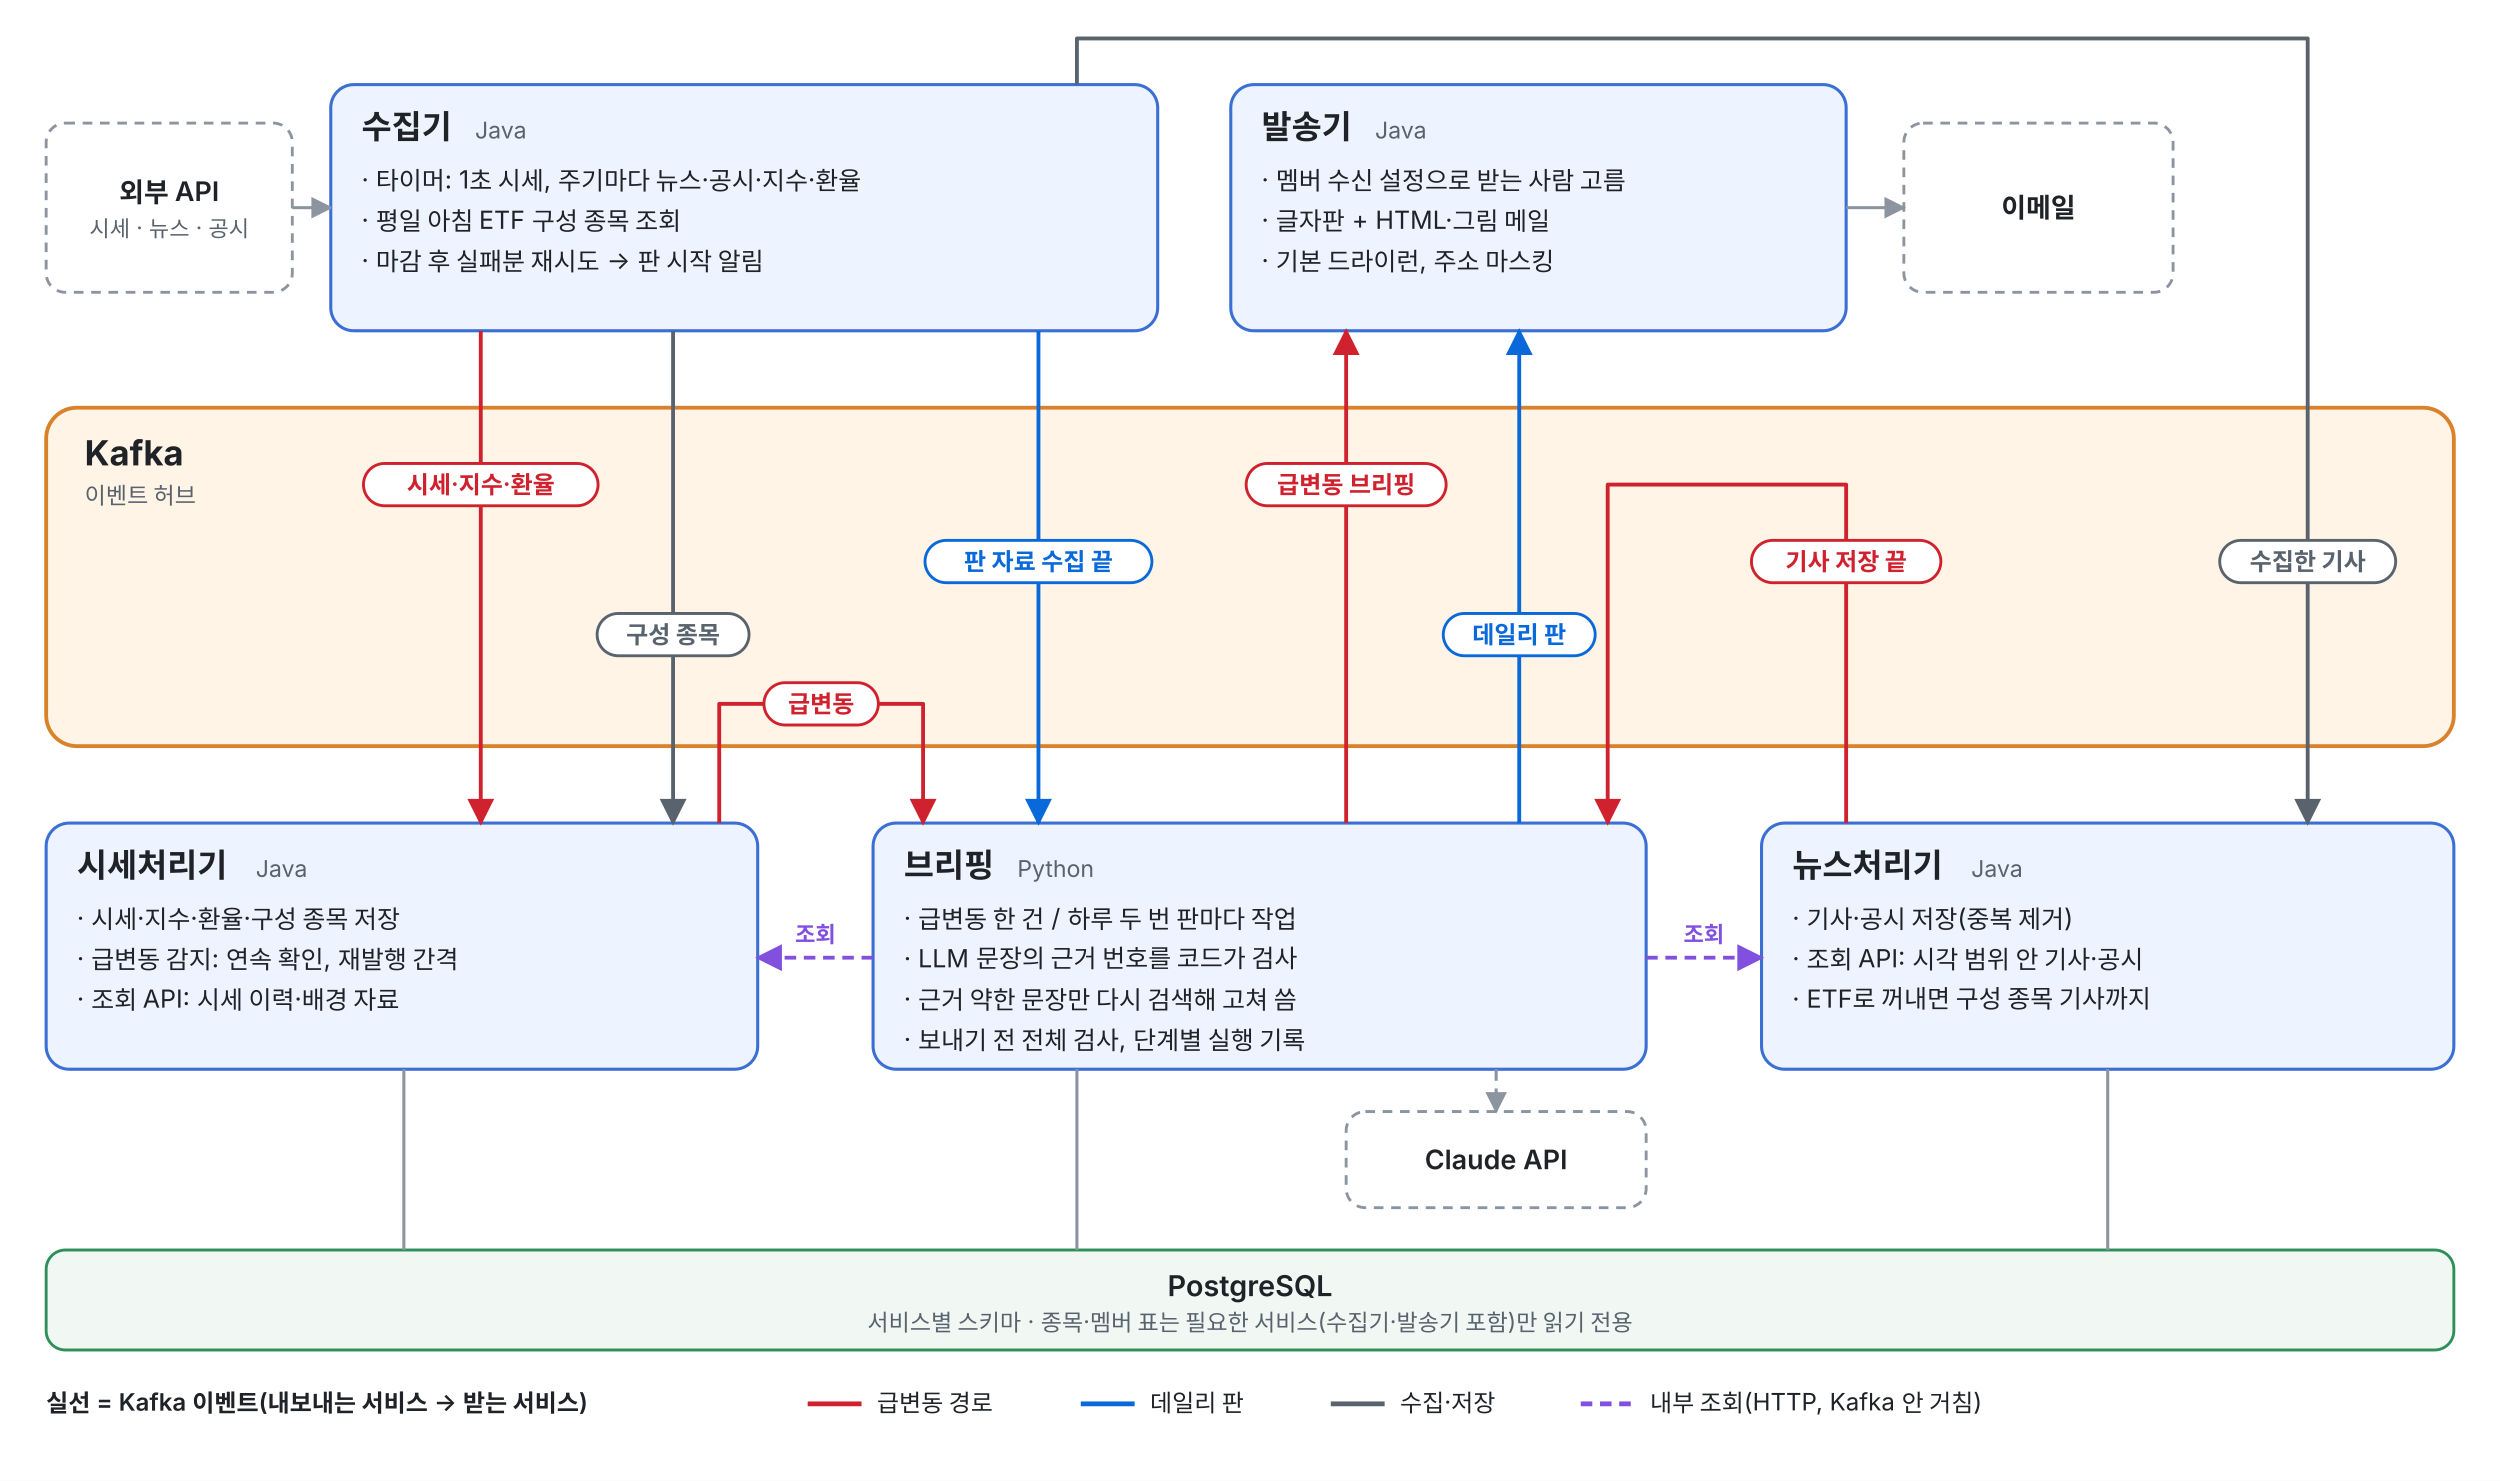
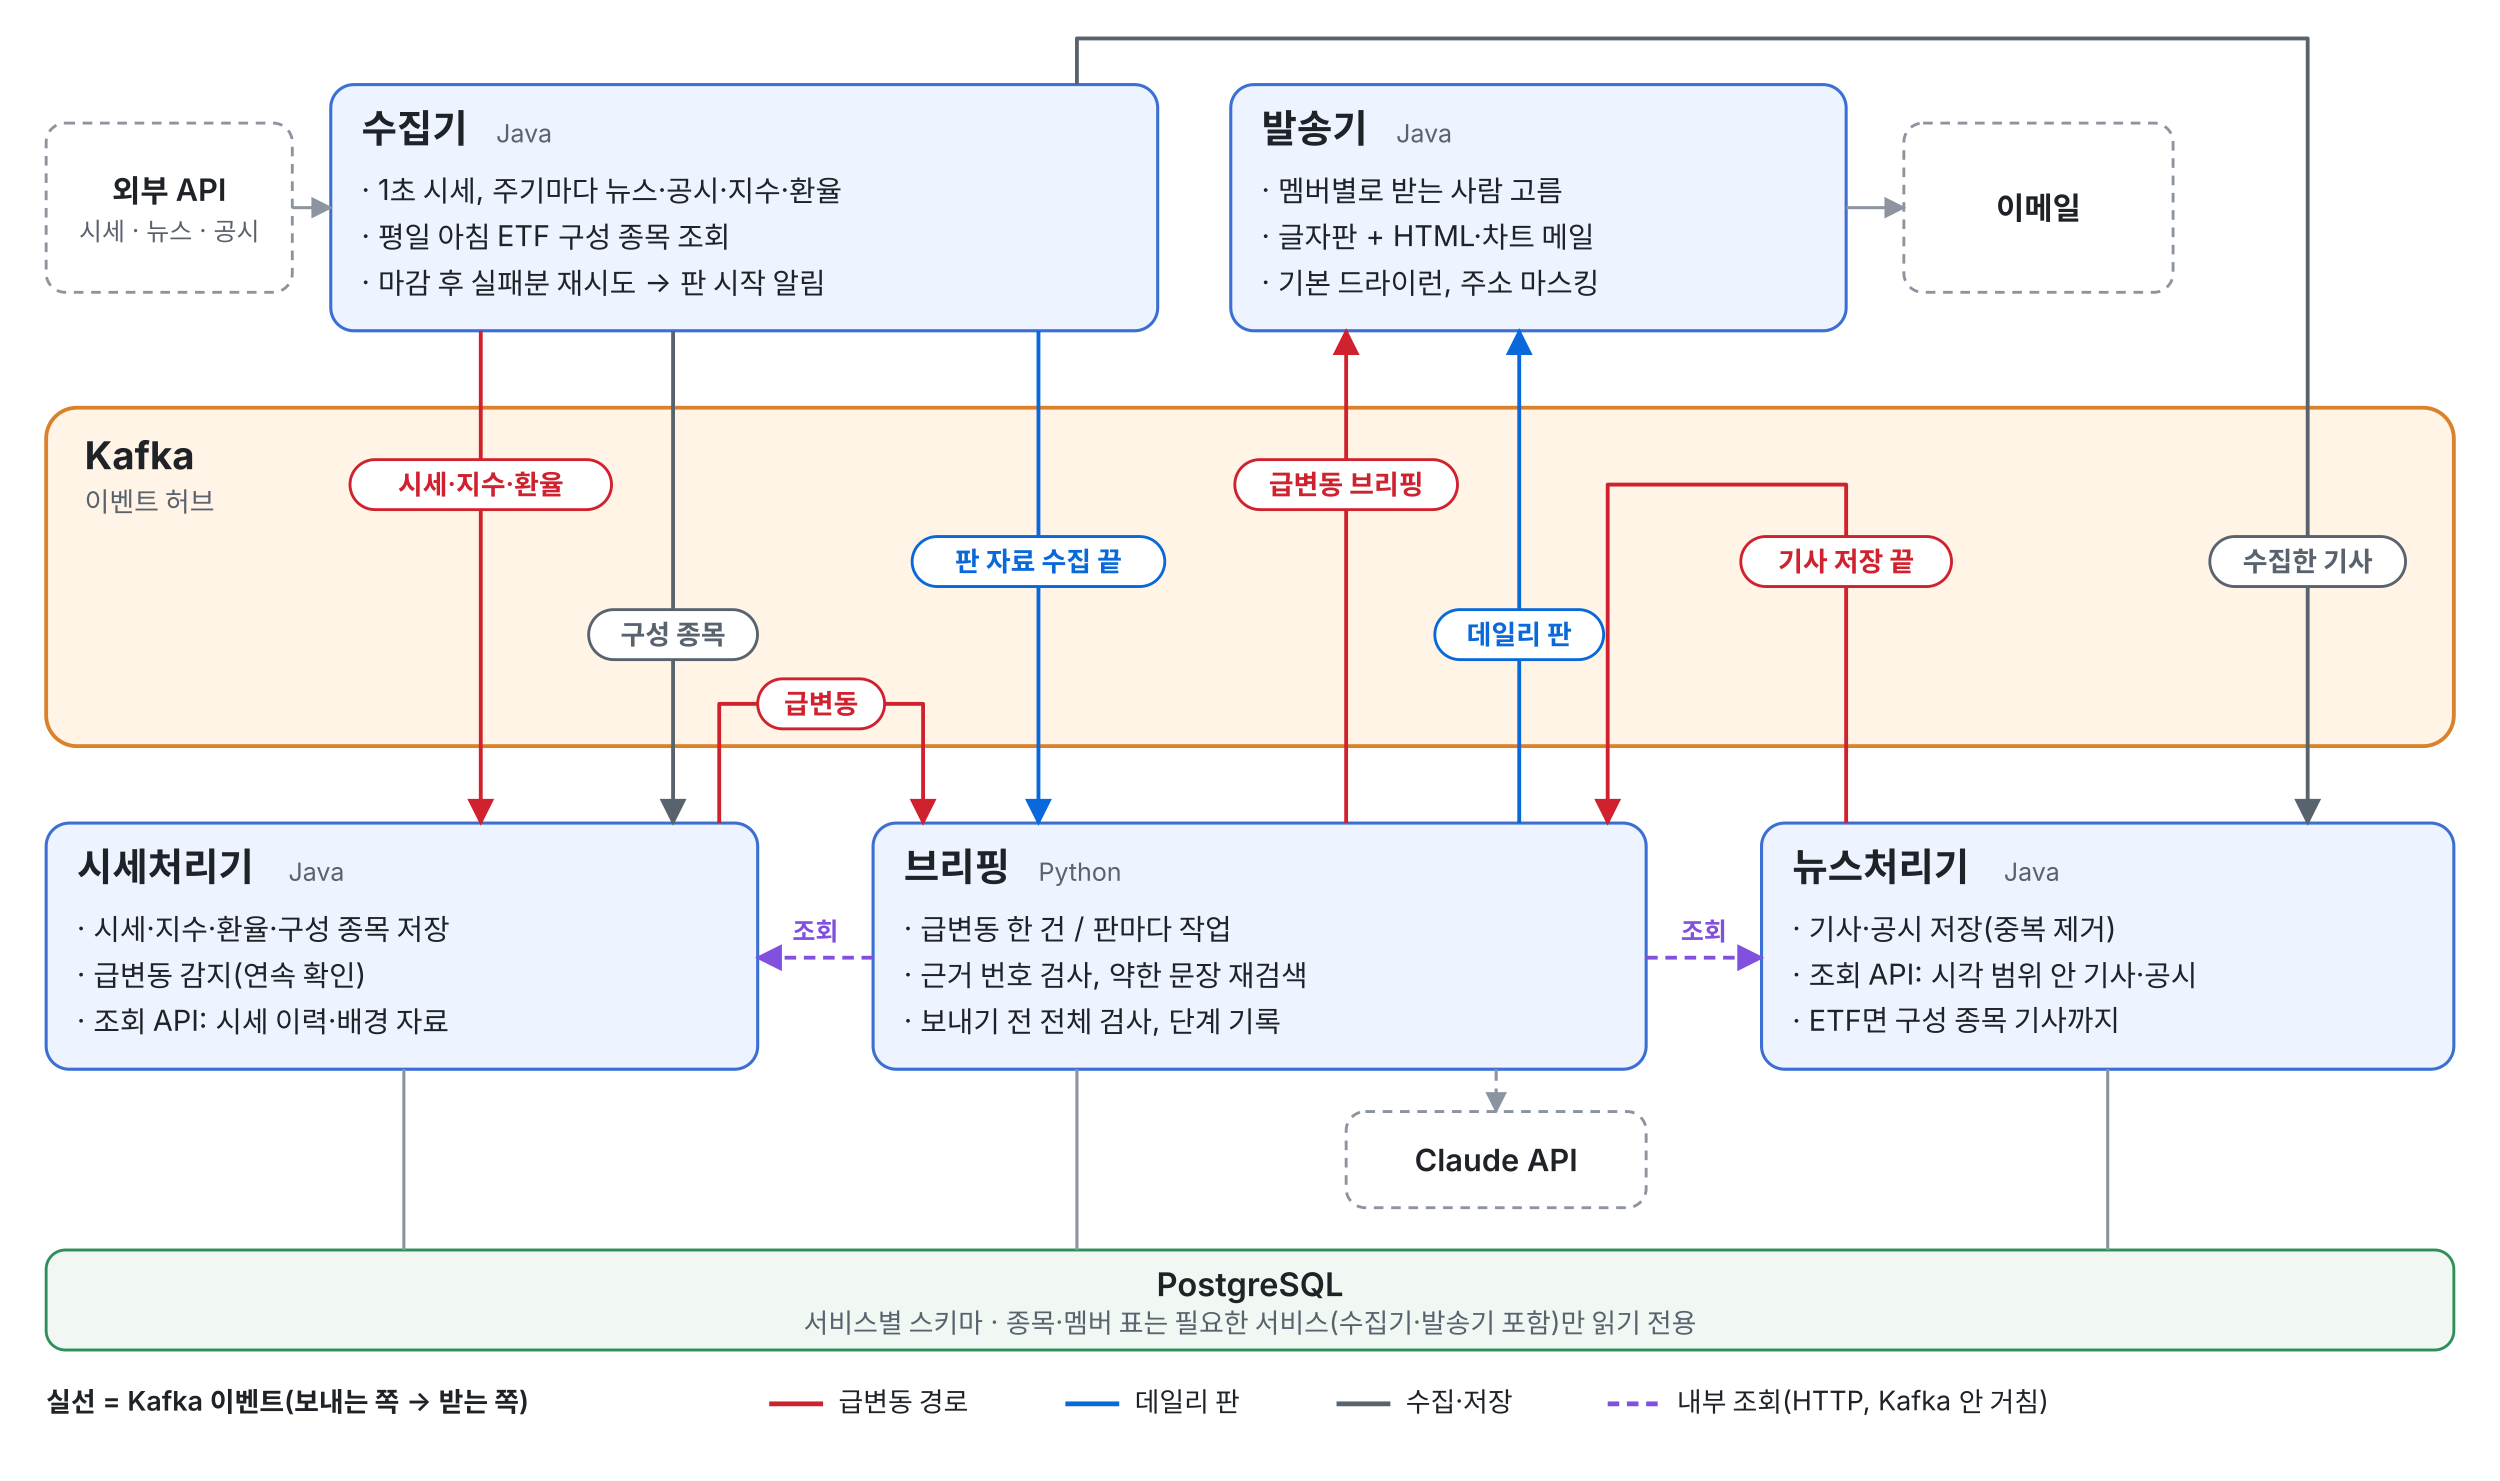
<svg xmlns="http://www.w3.org/2000/svg" viewBox="0 0 1300 770" width="1300" height="770" font-family="-apple-system, 'Segoe UI', 'Apple SD Gothic Neo', 'Noto Sans KR', sans-serif">
  <rect width="1300" height="770" fill="#ffffff" />
  <defs>
    <marker id="mr" viewBox="0 0 10 10" refX="9" refY="5" markerWidth="7" markerHeight="7" orient="auto-start-reverse">
      <path d="M0,0 L10,5 L0,10 z" fill="#cf222e" />
    </marker>
    <marker id="mb" viewBox="0 0 10 10" refX="9" refY="5" markerWidth="7" markerHeight="7" orient="auto-start-reverse">
      <path d="M0,0 L10,5 L0,10 z" fill="#0969da" />
    </marker>
    <marker id="mg" viewBox="0 0 10 10" refX="9" refY="5" markerWidth="7" markerHeight="7" orient="auto-start-reverse">
      <path d="M0,0 L10,5 L0,10 z" fill="#59636e" />
    </marker>
    <marker id="mp" viewBox="0 0 10 10" refX="9" refY="5" markerWidth="7" markerHeight="7" orient="auto-start-reverse">
      <path d="M0,0 L10,5 L0,10 z" fill="#8250df" />
    </marker>
    <marker id="ml" viewBox="0 0 10 10" refX="9" refY="5" markerWidth="7" markerHeight="7" orient="auto-start-reverse">
      <path d="M0,0 L10,5 L0,10 z" fill="#8c959f" />
    </marker>
  </defs>
  <rect x="172" y="44" width="430" height="128" rx="12" fill="#eef4ff" stroke="#3b6fd4" stroke-width="1.6" />
-   <text x="188" y="72" text-anchor="start" font-size="17" font-weight="700" fill="#1f2328">수집기</text>
-   <text x="247" y="72" text-anchor="start" font-size="12" font-weight="400" fill="#59636e">Java</text>
-   <text x="188" y="98" text-anchor="start" font-size="13" font-weight="400" fill="#1f2328">· 타이머: 1초 시세, 주기마다 뉴스·공시·지수·환율</text>
-   <text x="188" y="119" text-anchor="start" font-size="13" font-weight="400" fill="#1f2328">· 평일 아침 ETF 구성 종목 조회</text>
-   <text x="188" y="140" text-anchor="start" font-size="13" font-weight="400" fill="#1f2328">· 마감 후 실패분 재시도 → 판 시작 알림</text>
+   <text x="188" y="74" text-anchor="start" font-size="20" font-weight="700" fill="#1f2328">수집기</text>
+   <text x="258" y="74" text-anchor="start" font-size="13" font-weight="400" fill="#59636e">Java</text>
+   <text x="188" y="104" text-anchor="start" font-size="15" font-weight="400" fill="#1f2328">· 1초 시세, 주기마다 뉴스·공시·지수·환율</text>
+   <text x="188" y="128" text-anchor="start" font-size="15" font-weight="400" fill="#1f2328">· 평일 아침 ETF 구성 종목 조회</text>
+   <text x="188" y="152" text-anchor="start" font-size="15" font-weight="400" fill="#1f2328">· 마감 후 실패분 재시도 → 판 시작 알림</text>
  <rect x="640" y="44" width="320" height="128" rx="12" fill="#eef4ff" stroke="#3b6fd4" stroke-width="1.6" />
-   <text x="656" y="72" text-anchor="start" font-size="17" font-weight="700" fill="#1f2328">발송기</text>
-   <text x="715" y="72" text-anchor="start" font-size="12" font-weight="400" fill="#59636e">Java</text>
-   <text x="656" y="98" text-anchor="start" font-size="13" font-weight="400" fill="#1f2328">· 멤버 수신 설정으로 받는 사람 고름</text>
-   <text x="656" y="119" text-anchor="start" font-size="13" font-weight="400" fill="#1f2328">· 글자판 + HTML·그림 메일</text>
-   <text x="656" y="140" text-anchor="start" font-size="13" font-weight="400" fill="#1f2328">· 기본 드라이런, 주소 마스킹</text>
+   <text x="656" y="74" text-anchor="start" font-size="20" font-weight="700" fill="#1f2328">발송기</text>
+   <text x="726" y="74" text-anchor="start" font-size="13" font-weight="400" fill="#59636e">Java</text>
+   <text x="656" y="104" text-anchor="start" font-size="15" font-weight="400" fill="#1f2328">· 멤버별로 받는 사람 고름</text>
+   <text x="656" y="128" text-anchor="start" font-size="15" font-weight="400" fill="#1f2328">· 글자판 + HTML·차트 메일</text>
+   <text x="656" y="152" text-anchor="start" font-size="15" font-weight="400" fill="#1f2328">· 기본 드라이런, 주소 마스킹</text>
  <rect x="24" y="428" width="370" height="128" rx="12" fill="#eef4ff" stroke="#3b6fd4" stroke-width="1.6" />
-   <text x="40" y="456" text-anchor="start" font-size="17" font-weight="700" fill="#1f2328">시세처리기</text>
-   <text x="133" y="456" text-anchor="start" font-size="12" font-weight="400" fill="#59636e">Java</text>
-   <text x="40" y="482" text-anchor="start" font-size="13" font-weight="400" fill="#1f2328">· 시세·지수·환율·구성 종목 저장</text>
-   <text x="40" y="503" text-anchor="start" font-size="13" font-weight="400" fill="#1f2328">· 급변동 감지: 연속 확인, 재발행 간격</text>
-   <text x="40" y="524" text-anchor="start" font-size="13" font-weight="400" fill="#1f2328">· 조회 API: 시세 이력·배경 자료</text>
+   <text x="40" y="458" text-anchor="start" font-size="20" font-weight="700" fill="#1f2328">시세처리기</text>
+   <text x="150" y="458" text-anchor="start" font-size="13" font-weight="400" fill="#59636e">Java</text>
+   <text x="40" y="488" text-anchor="start" font-size="15" font-weight="400" fill="#1f2328">· 시세·지수·환율·구성 종목 저장</text>
+   <text x="40" y="512" text-anchor="start" font-size="15" font-weight="400" fill="#1f2328">· 급변동 감지(연속 확인)</text>
+   <text x="40" y="536" text-anchor="start" font-size="15" font-weight="400" fill="#1f2328">· 조회 API: 시세 이력·배경 자료</text>
  <rect x="454" y="428" width="402" height="128" rx="12" fill="#eef4ff" stroke="#3b6fd4" stroke-width="1.6" />
-   <text x="470" y="456" text-anchor="start" font-size="17" font-weight="700" fill="#1f2328">브리핑</text>
-   <text x="529" y="456" text-anchor="start" font-size="12" font-weight="400" fill="#59636e">Python</text>
-   <text x="470" y="482" text-anchor="start" font-size="13" font-weight="400" fill="#1f2328">· 급변동 한 건 / 하루 두 번 판마다 작업</text>
-   <text x="470" y="503" text-anchor="start" font-size="13" font-weight="400" fill="#1f2328">· LLM 문장의 근거 번호를 코드가 검사</text>
-   <text x="470" y="524" text-anchor="start" font-size="13" font-weight="400" fill="#1f2328">· 근거 약한 문장만 다시 검색해 고쳐 씀</text>
-   <text x="470" y="545" text-anchor="start" font-size="13" font-weight="400" fill="#1f2328">· 보내기 전 전체 검사, 단계별 실행 기록</text>
+   <text x="470" y="458" text-anchor="start" font-size="20" font-weight="700" fill="#1f2328">브리핑</text>
+   <text x="540" y="458" text-anchor="start" font-size="13" font-weight="400" fill="#59636e">Python</text>
+   <text x="470" y="488" text-anchor="start" font-size="15" font-weight="400" fill="#1f2328">· 급변동 한 건 / 판마다 작업</text>
+   <text x="470" y="512" text-anchor="start" font-size="15" font-weight="400" fill="#1f2328">· 근거 번호 검사, 약한 문장 재검색</text>
+   <text x="470" y="536" text-anchor="start" font-size="15" font-weight="400" fill="#1f2328">· 보내기 전 전체 검사, 단계 기록</text>
  <rect x="916" y="428" width="360" height="128" rx="12" fill="#eef4ff" stroke="#3b6fd4" stroke-width="1.6" />
-   <text x="932" y="456" text-anchor="start" font-size="17" font-weight="700" fill="#1f2328">뉴스처리기</text>
-   <text x="1025" y="456" text-anchor="start" font-size="12" font-weight="400" fill="#59636e">Java</text>
-   <text x="932" y="482" text-anchor="start" font-size="13" font-weight="400" fill="#1f2328">· 기사·공시 저장(중복 제거)</text>
-   <text x="932" y="503" text-anchor="start" font-size="13" font-weight="400" fill="#1f2328">· 조회 API: 시각 범위 안 기사·공시</text>
-   <text x="932" y="524" text-anchor="start" font-size="13" font-weight="400" fill="#1f2328">· ETF로 꺼내면 구성 종목 기사까지</text>
+   <text x="932" y="458" text-anchor="start" font-size="20" font-weight="700" fill="#1f2328">뉴스처리기</text>
+   <text x="1042" y="458" text-anchor="start" font-size="13" font-weight="400" fill="#59636e">Java</text>
+   <text x="932" y="488" text-anchor="start" font-size="15" font-weight="400" fill="#1f2328">· 기사·공시 저장(중복 제거)</text>
+   <text x="932" y="512" text-anchor="start" font-size="15" font-weight="400" fill="#1f2328">· 조회 API: 시각 범위 안 기사·공시</text>
+   <text x="932" y="536" text-anchor="start" font-size="15" font-weight="400" fill="#1f2328">· ETF면 구성 종목 기사까지</text>
  <rect x="24" y="212" width="1252" height="176" rx="16" fill="#fff4e5" stroke="#d9822b" stroke-width="2" />
-   <text x="44" y="242" text-anchor="start" font-size="18" font-weight="700" fill="#1f2328">Kafka</text>
-   <text x="44" y="262" text-anchor="start" font-size="12" font-weight="400" fill="#59636e">이벤트 허브</text>
+   <text x="44" y="244" text-anchor="start" font-size="20" font-weight="700" fill="#1f2328">Kafka</text>
+   <text x="44" y="266" text-anchor="start" font-size="14" font-weight="400" fill="#59636e">이벤트 허브</text>
  <polyline points="250,172 250,428" fill="none" stroke="#cf222e" stroke-width="2" stroke-linejoin="round" marker-end="url(#mr)" />
-   <rect x="189.0" y="241" width="122.0" height="22" rx="11" fill="#ffffff" stroke="#cf222e" stroke-width="1.5" />
-   <text x="250" y="256.5" text-anchor="middle" font-size="12.5" font-weight="600" fill="#cf222e">시세·지수·환율</text>
+   <rect x="182.0" y="239" width="136.0" height="26" rx="13" fill="#ffffff" stroke="#cf222e" stroke-width="1.5" />
+   <text x="250" y="257" text-anchor="middle" font-size="14" font-weight="600" fill="#cf222e">시세·지수·환율</text>
  <polyline points="350,172 350,428" fill="none" stroke="#59636e" stroke-width="2" stroke-linejoin="round" marker-end="url(#mg)" />
-   <rect x="310.5" y="319" width="79.0" height="22" rx="11" fill="#ffffff" stroke="#59636e" stroke-width="1.5" />
-   <text x="350" y="334.5" text-anchor="middle" font-size="12.5" font-weight="600" fill="#59636e">구성 종목</text>
+   <rect x="306.1" y="317" width="87.8" height="26" rx="13" fill="#ffffff" stroke="#59636e" stroke-width="1.5" />
+   <text x="350" y="335" text-anchor="middle" font-size="14" font-weight="600" fill="#59636e">구성 종목</text>
  <polyline points="540,172 540,428" fill="none" stroke="#0969da" stroke-width="2" stroke-linejoin="round" marker-end="url(#mb)" />
-   <rect x="481.0" y="281" width="118.0" height="22" rx="11" fill="#ffffff" stroke="#0969da" stroke-width="1.5" />
-   <text x="540" y="296.5" text-anchor="middle" font-size="12.5" font-weight="600" fill="#0969da">판 자료 수집 끝</text>
+   <rect x="474.3" y="279" width="131.4" height="26" rx="13" fill="#ffffff" stroke="#0969da" stroke-width="1.5" />
+   <text x="540" y="297" text-anchor="middle" font-size="14" font-weight="600" fill="#0969da">판 자료 수집 끝</text>
  <polyline points="374,428 374,366 480,366 480,428" fill="none" stroke="#cf222e" stroke-width="2" stroke-linejoin="round" marker-end="url(#mr)" />
-   <rect x="397.25" y="355" width="59.5" height="22" rx="11" fill="#ffffff" stroke="#cf222e" stroke-width="1.5" />
-   <text x="427" y="370.5" text-anchor="middle" font-size="12.5" font-weight="600" fill="#cf222e">급변동</text>
+   <rect x="394.0" y="353" width="66.0" height="26" rx="13" fill="#ffffff" stroke="#cf222e" stroke-width="1.5" />
+   <text x="427" y="371" text-anchor="middle" font-size="14" font-weight="600" fill="#cf222e">급변동</text>
  <polyline points="960,428 960,252 836,252 836,428" fill="none" stroke="#cf222e" stroke-width="2" stroke-linejoin="round" marker-end="url(#mr)" />
-   <rect x="910.75" y="281" width="98.5" height="22" rx="11" fill="#ffffff" stroke="#cf222e" stroke-width="1.5" />
-   <text x="960" y="296.5" text-anchor="middle" font-size="12.5" font-weight="600" fill="#cf222e">기사 저장 끝</text>
+   <rect x="905.2" y="279" width="109.6" height="26" rx="13" fill="#ffffff" stroke="#cf222e" stroke-width="1.5" />
+   <text x="960" y="297" text-anchor="middle" font-size="14" font-weight="600" fill="#cf222e">기사 저장 끝</text>
  <polyline points="700,428 700,172" fill="none" stroke="#cf222e" stroke-width="2" stroke-linejoin="round" marker-end="url(#mr)" />
-   <rect x="648.0" y="241" width="104.0" height="22" rx="11" fill="#ffffff" stroke="#cf222e" stroke-width="1.5" />
-   <text x="700" y="256.5" text-anchor="middle" font-size="12.5" font-weight="600" fill="#cf222e">급변동 브리핑</text>
+   <rect x="642.1" y="239" width="115.8" height="26" rx="13" fill="#ffffff" stroke="#cf222e" stroke-width="1.5" />
+   <text x="700" y="257" text-anchor="middle" font-size="14" font-weight="600" fill="#cf222e">급변동 브리핑</text>
  <polyline points="790,428 790,172" fill="none" stroke="#0969da" stroke-width="2" stroke-linejoin="round" marker-end="url(#mb)" />
-   <rect x="750.5" y="319" width="79.0" height="22" rx="11" fill="#ffffff" stroke="#0969da" stroke-width="1.5" />
-   <text x="790" y="334.5" text-anchor="middle" font-size="12.5" font-weight="600" fill="#0969da">데일리 판</text>
+   <rect x="746.1" y="317" width="87.8" height="26" rx="13" fill="#ffffff" stroke="#0969da" stroke-width="1.5" />
+   <text x="790" y="335" text-anchor="middle" font-size="14" font-weight="600" fill="#0969da">데일리 판</text>
  <polyline points="560,44 560,20 1200,20 1200,428" fill="none" stroke="#59636e" stroke-width="2" stroke-linejoin="round" marker-end="url(#mg)" />
-   <rect x="1154.25" y="281" width="91.5" height="22" rx="11" fill="#ffffff" stroke="#59636e" stroke-width="1.5" />
-   <text x="1200" y="296.5" text-anchor="middle" font-size="12.5" font-weight="600" fill="#59636e">수집한 기사</text>
+   <rect x="1149.1" y="279" width="101.8" height="26" rx="13" fill="#ffffff" stroke="#59636e" stroke-width="1.5" />
+   <text x="1200" y="297" text-anchor="middle" font-size="14" font-weight="600" fill="#59636e">수집한 기사</text>
  <polyline points="454,498 394,498" fill="none" stroke="#8250df" stroke-width="2" stroke-linejoin="round" stroke-dasharray="6 4" marker-end="url(#mp)" />
-   <text x="424" y="490" text-anchor="middle" font-size="11.5" font-weight="600" fill="#8250df">조회</text>
+   <text x="424" y="489" text-anchor="middle" font-size="13" font-weight="600" fill="#8250df">조회</text>
  <polyline points="856,498 916,498" fill="none" stroke="#8250df" stroke-width="2" stroke-linejoin="round" stroke-dasharray="6 4" marker-end="url(#mp)" />
-   <text x="886" y="490" text-anchor="middle" font-size="11.5" font-weight="600" fill="#8250df">조회</text>
+   <text x="886" y="489" text-anchor="middle" font-size="13" font-weight="600" fill="#8250df">조회</text>
  <rect x="24" y="64" width="128" height="88" rx="10" fill="#ffffff" stroke="#8c959f" stroke-width="1.5" stroke-dasharray="5 4" />
-   <text x="88.0" y="105.0" text-anchor="middle" font-size="14" font-weight="600" fill="#1f2328">외부 API</text>
-   <text x="88.0" y="123.0" text-anchor="middle" font-size="11.5" font-weight="400" fill="#59636e">시세 · 뉴스 · 공시</text>
+   <text x="88.0" y="105.0" text-anchor="middle" font-size="16" font-weight="600" fill="#1f2328">외부 API</text>
+   <text x="88.0" y="125.0" text-anchor="middle" font-size="13" font-weight="400" fill="#59636e">시세 · 뉴스 · 공시</text>
  <polyline points="152,108 172,108" fill="none" stroke="#8c959f" stroke-width="1.6" stroke-linejoin="round" marker-end="url(#ml)" />
  <rect x="990" y="64" width="140" height="88" rx="10" fill="#ffffff" stroke="#8c959f" stroke-width="1.5" stroke-dasharray="5 4" />
-   <text x="1060.0" y="113.0" text-anchor="middle" font-size="14" font-weight="600" fill="#1f2328">이메일</text>
+   <text x="1060.0" y="114.0" text-anchor="middle" font-size="16" font-weight="600" fill="#1f2328">이메일</text>
  <polyline points="960,108 990,108" fill="none" stroke="#8c959f" stroke-width="1.6" stroke-linejoin="round" marker-end="url(#ml)" />
  <rect x="700" y="578" width="156" height="50" rx="10" fill="#ffffff" stroke="#8c959f" stroke-width="1.5" stroke-dasharray="5 4" />
-   <text x="778.0" y="608.0" text-anchor="middle" font-size="14" font-weight="600" fill="#1f2328">Claude API</text>
+   <text x="778.0" y="609.0" text-anchor="middle" font-size="16" font-weight="600" fill="#1f2328">Claude API</text>
  <polyline points="778,556 778,578" fill="none" stroke="#8c959f" stroke-width="1.6" stroke-linejoin="round" stroke-dasharray="6 4" marker-end="url(#ml)" />
  <rect x="24" y="650" width="1252" height="52" rx="10" fill="#f1f8f4" stroke="#2f8f5b" stroke-width="1.5" />
-   <text x="650" y="674" text-anchor="middle" font-size="15" font-weight="600" fill="#1f2328">PostgreSQL</text>
-   <text x="650" y="692" text-anchor="middle" font-size="12" font-weight="400" fill="#59636e">서비스별 스키마 · 종목·멤버 표는 필요한 서비스(수집기·발송기 포함)만 읽기 전용</text>
+   <text x="650" y="674" text-anchor="middle" font-size="17" font-weight="600" fill="#1f2328">PostgreSQL</text>
+   <text x="650" y="693" text-anchor="middle" font-size="14" font-weight="400" fill="#59636e">서비스별 스키마 · 종목·멤버 표는 필요한 서비스(수집기·발송기 포함)만 읽기 전용</text>
  <polyline points="210,556 210,650" fill="none" stroke="#8c959f" stroke-width="1.6" stroke-linejoin="round" />
  <polyline points="560,556 560,650" fill="none" stroke="#8c959f" stroke-width="1.6" stroke-linejoin="round" />
  <polyline points="1096,556 1096,650" fill="none" stroke="#8c959f" stroke-width="1.6" stroke-linejoin="round" />
-   <text x="24" y="734" text-anchor="start" font-size="12.5" font-weight="600" fill="#1f2328">실선 = Kafka 이벤트(내보내는 서비스 → 받는 서비스)</text>
-   <line x1="420" y1="730" x2="448" y2="730" stroke="#cf222e" stroke-width="2.5" />
-   <text x="456" y="734" text-anchor="start" font-size="12.5" font-weight="400" fill="#1f2328">급변동 경로</text>
-   <line x1="562" y1="730" x2="590" y2="730" stroke="#0969da" stroke-width="2.5" />
-   <text x="598" y="734" text-anchor="start" font-size="12.5" font-weight="400" fill="#1f2328">데일리 판</text>
-   <line x1="692" y1="730" x2="720" y2="730" stroke="#59636e" stroke-width="2.5" />
-   <text x="728" y="734" text-anchor="start" font-size="12.5" font-weight="400" fill="#1f2328">수집·저장</text>
-   <line x1="822" y1="730" x2="850" y2="730" stroke="#8250df" stroke-width="2.5" stroke-dasharray="6 4" />
-   <text x="858" y="734" text-anchor="start" font-size="12.5" font-weight="400" fill="#1f2328">내부 조회(HTTP, Kafka 안 거침)</text>
+   <text x="24" y="734" text-anchor="start" font-size="14" font-weight="600" fill="#1f2328">실선 = Kafka 이벤트(보내는 쪽 → 받는 쪽)</text>
+   <line x1="400" y1="730" x2="428" y2="730" stroke="#cf222e" stroke-width="2.5" />
+   <text x="436" y="734" text-anchor="start" font-size="14" font-weight="400" fill="#1f2328">급변동 경로</text>
+   <line x1="554" y1="730" x2="582" y2="730" stroke="#0969da" stroke-width="2.5" />
+   <text x="590" y="734" text-anchor="start" font-size="14" font-weight="400" fill="#1f2328">데일리 판</text>
+   <line x1="695" y1="730" x2="723" y2="730" stroke="#59636e" stroke-width="2.5" />
+   <text x="731" y="734" text-anchor="start" font-size="14" font-weight="400" fill="#1f2328">수집·저장</text>
+   <line x1="836" y1="730" x2="864" y2="730" stroke="#8250df" stroke-width="2.5" stroke-dasharray="6 4" />
+   <text x="872" y="734" text-anchor="start" font-size="14" font-weight="400" fill="#1f2328">내부 조회(HTTP, Kafka 안 거침)</text>
</svg>
